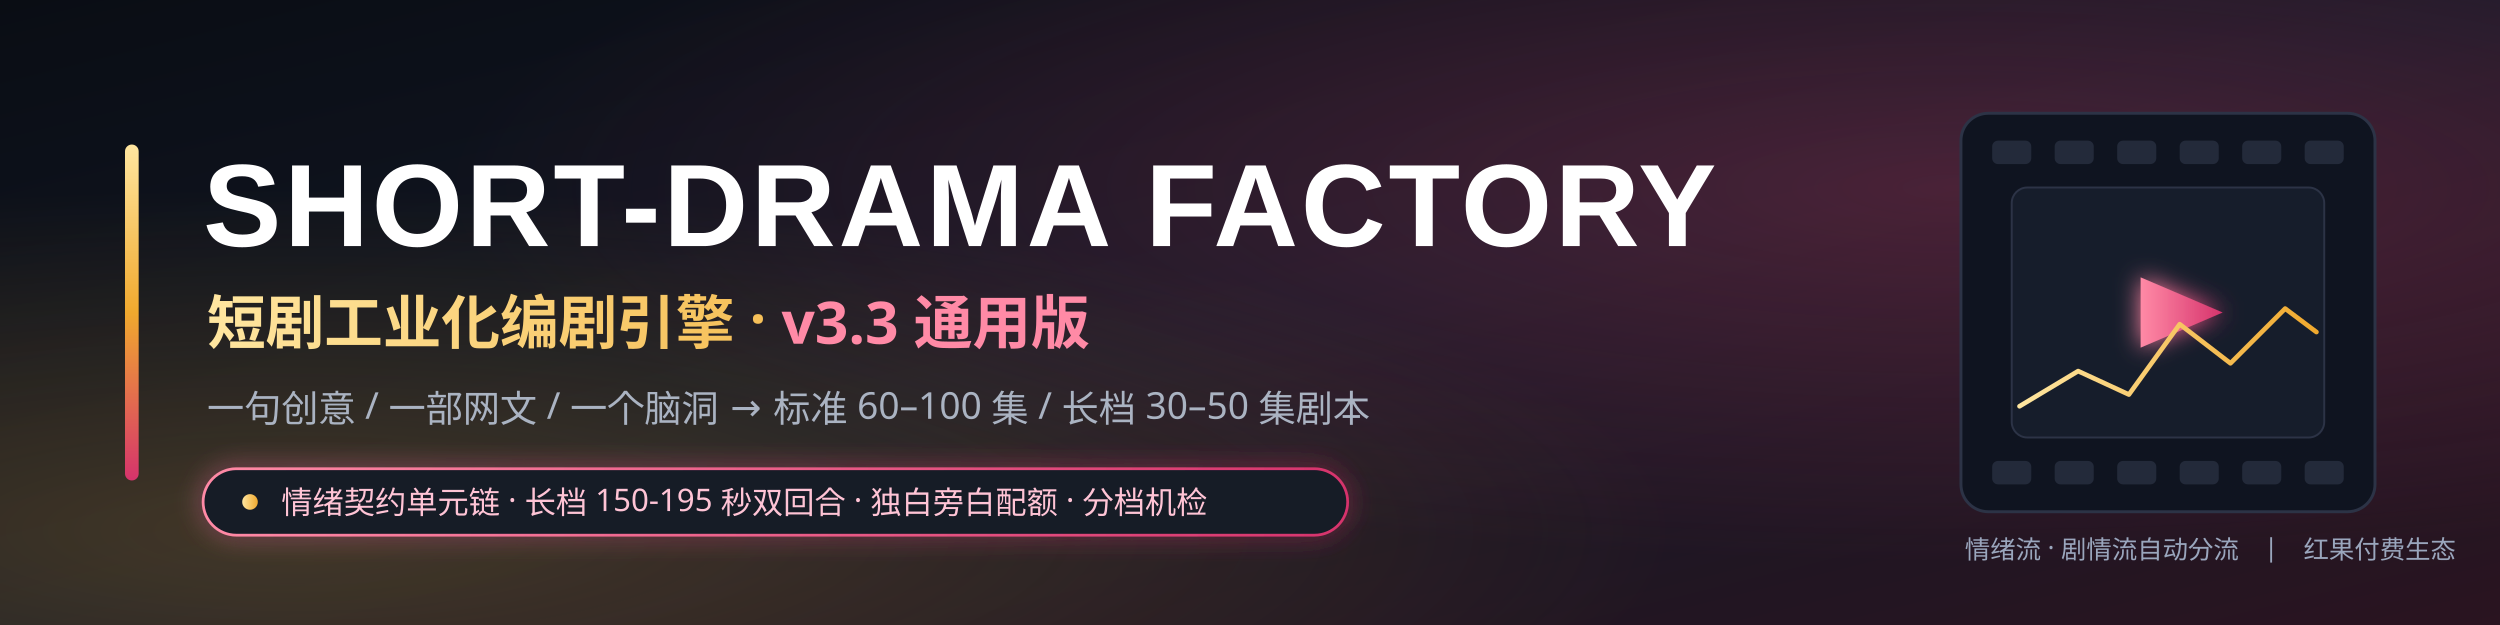
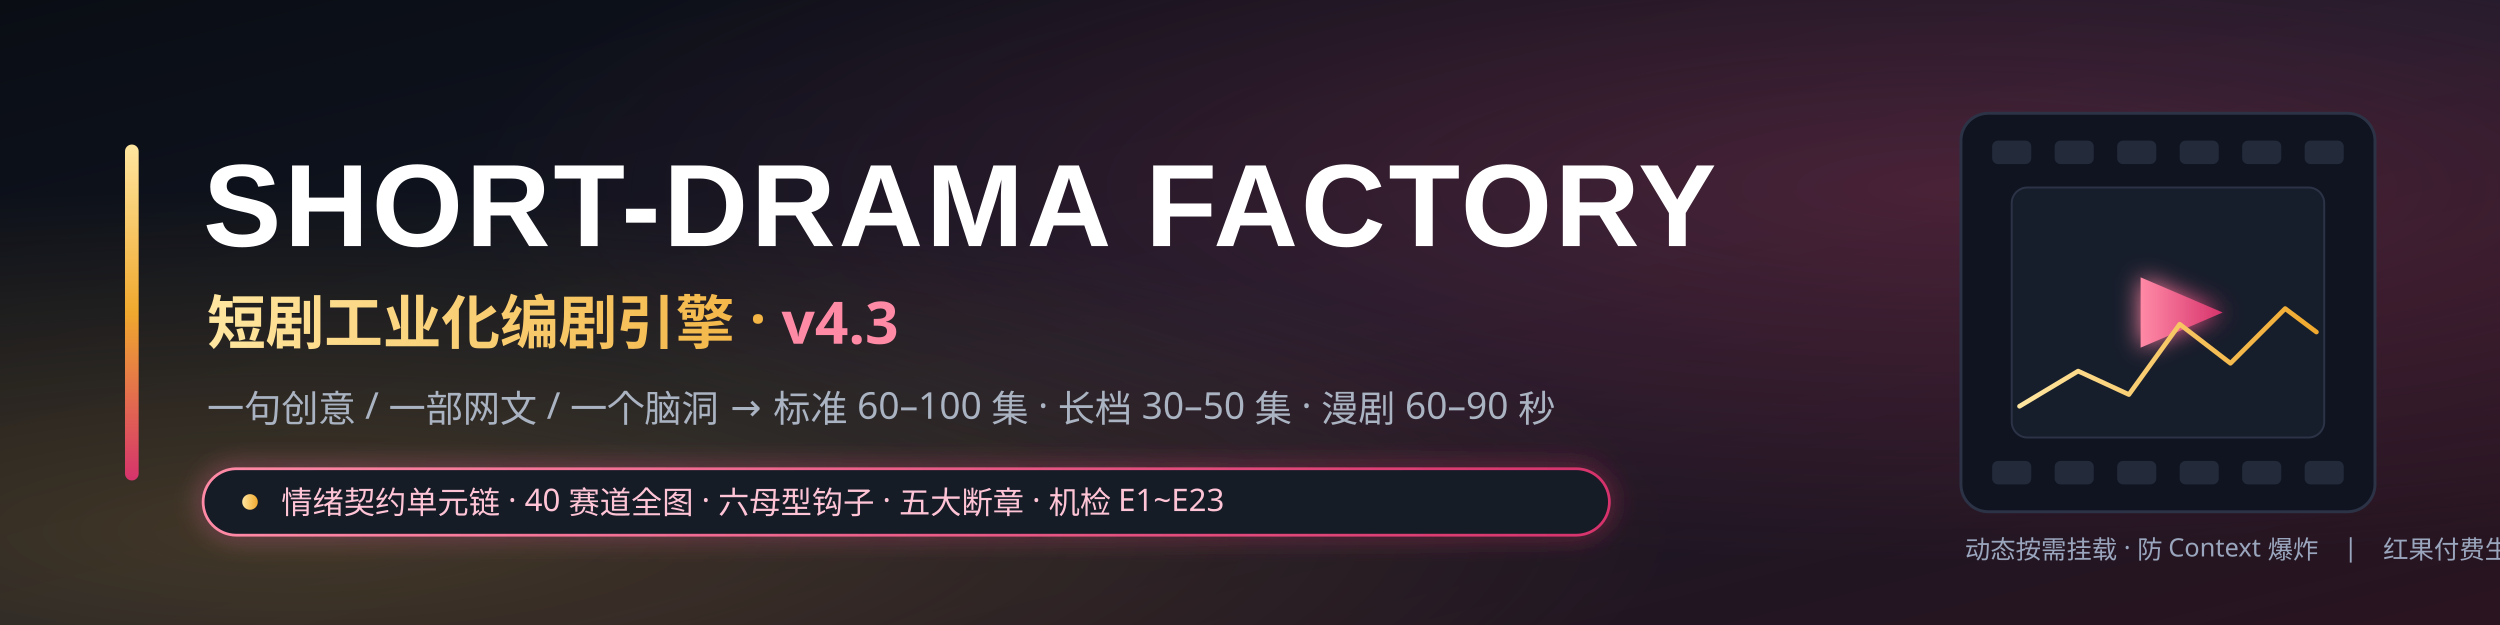
- <svg xmlns="http://www.w3.org/2000/svg" width="1280" height="320" viewBox="0 0 1280 320" role="img" aria-label="Short-Drama Factory v3.3 通用版">
+ <svg xmlns="http://www.w3.org/2000/svg" width="1280" height="320" viewBox="0 0 1280 320" role="img" aria-label="Short-Drama Factory v4.3">
  <defs>
    <linearGradient id="bg" x1="0" y1="0" x2="1" y2="1">
      <stop offset="0" stop-color="#0a0d14" />
      <stop offset="0.5" stop-color="#121826" />
      <stop offset="1" stop-color="#2a1420" />
    </linearGradient>
    <radialGradient id="glowA" cx="0.78" cy="0.3" r="0.6">
      <stop offset="0" stop-color="#c8395f" stop-opacity="0.30" />
      <stop offset="1" stop-color="#c8395f" stop-opacity="0" />
    </radialGradient>
    <radialGradient id="glowB" cx="0.12" cy="0.85" r="0.55">
      <stop offset="0" stop-color="#f0a92e" stop-opacity="0.22" />
      <stop offset="1" stop-color="#f0a92e" stop-opacity="0" />
    </radialGradient>
    <linearGradient id="gold" x1="0" y1="0" x2="1" y2="0">
      <stop offset="0" stop-color="#ffe6a0" />
      <stop offset="1" stop-color="#f0a92e" />
    </linearGradient>
    <linearGradient id="crimson" x1="0" y1="0" x2="1" y2="0">
      <stop offset="0" stop-color="#ff8aa6" />
      <stop offset="1" stop-color="#d6336c" />
    </linearGradient>
    <linearGradient id="bar" x1="0" y1="0" x2="0" y2="1">
      <stop offset="0" stop-color="#ffe6a0" />
      <stop offset="0.5" stop-color="#f0a92e" />
      <stop offset="1" stop-color="#d6336c" />
    </linearGradient>
    <filter id="soft" x="-50%" y="-50%" width="200%" height="200%">
      <feGaussianBlur stdDeviation="16" />
    </filter>
    <filter id="glow" x="-40%" y="-40%" width="180%" height="180%">
      <feGaussianBlur stdDeviation="6" result="b" />
      <feMerge>
        <feMergeNode in="b" />
        <feMergeNode in="SourceGraphic" />
      </feMerge>
    </filter>
  </defs>
  <rect width="1280" height="320" fill="url(#bg)" />
  <rect width="1280" height="320" fill="url(#glowA)" />
  <rect width="1280" height="320" fill="url(#glowB)" />
  <rect x="64" y="74" width="7" height="172" rx="3.5" fill="url(#bar)" />
  <text x="104" y="126" font-family="Segoe UI, Arial, Helvetica, sans-serif" font-size="60" font-weight="800" fill="#ffffff" letter-spacing="1.5">SHORT-DRAMA FACTORY</text>
-   <text x="106" y="176" font-family="Microsoft YaHei, PingFang SC, Heiti SC, sans-serif" font-size="30" font-weight="700" fill="url(#gold)">短剧工业化编剧引擎 · <tspan fill="#ff8aa6">v3.3 通用版</tspan>
+   <text x="106" y="176" font-family="Microsoft YaHei, PingFang SC, Heiti SC, sans-serif" font-size="30" font-weight="700" fill="url(#gold)">短剧工业化编剧引擎 · <tspan fill="#ff8aa6">v4.3</tspan>
  </text>
-   <text x="106" y="216" font-family="Microsoft YaHei, PingFang SC, Heiti SC, sans-serif" font-size="19" fill="#aab3c2">一句创意 / 一部网文 / 一个脑洞  →  标准 60–100 集 / 长档 30–50 集剧本</text>
+   <text x="106" y="216" font-family="Microsoft YaHei, PingFang SC, Heiti SC, sans-serif" font-size="19" fill="#aab3c2">一句创意 / 一部网文 / 一个脑洞  →  标准 60–100 集 · 长档 30–50 集 · 漫剧 60–90 秒</text>
  <g filter="url(#glow)">
-     <rect x="104" y="240" width="586" height="34" rx="17" fill="#141a26" stroke="url(#crimson)" stroke-width="1.4" />
+     <rect x="104" y="240" width="720" height="34" rx="17" fill="#141a26" stroke="url(#crimson)" stroke-width="1.4" />
    <circle cx="128" cy="257" r="4" fill="url(#gold)" />
-     <text x="144" y="263" font-family="Microsoft YaHei, PingFang SC, Heiti SC, sans-serif" font-size="16" fill="#ffc4d5">情绪契约单元链 · 长档 150-195 秒双回合 · 独白旁白配额 · 分档机检</text>
+     <text x="144" y="263" font-family="Microsoft YaHei, PingFang SC, Heiti SC, sans-serif" font-size="16" fill="#ffc4d5">情绪契约单元链 · 40 赛道全图 · 六母型钩子 · 五大断章 · 机检 E1~E23</text>
  </g>
  <g transform="translate(1004,58)">
    <rect x="0" y="0" width="212" height="204" rx="14" fill="#0f1420" stroke="#2c3346" stroke-width="1.5" />
    <g fill="#232a3a">
      <rect x="16" y="14" width="20" height="12" rx="3" />
      <rect x="48" y="14" width="20" height="12" rx="3" />
      <rect x="80" y="14" width="20" height="12" rx="3" />
      <rect x="112" y="14" width="20" height="12" rx="3" />
      <rect x="144" y="14" width="20" height="12" rx="3" />
      <rect x="176" y="14" width="20" height="12" rx="3" />
      <rect x="16" y="178" width="20" height="12" rx="3" />
      <rect x="48" y="178" width="20" height="12" rx="3" />
      <rect x="80" y="178" width="20" height="12" rx="3" />
      <rect x="112" y="178" width="20" height="12" rx="3" />
      <rect x="144" y="178" width="20" height="12" rx="3" />
      <rect x="176" y="178" width="20" height="12" rx="3" />
    </g>
    <rect x="26" y="38" width="160" height="128" rx="8" fill="#161d2b" stroke="#2c3346" stroke-width="1" />
    <g filter="url(#glow)">
      <path d="M92 84 L134 102 L92 120 Z" fill="url(#crimson)" />
    </g>
    <path d="M30 150 L60 132 L86 144 L112 108 L138 128 L166 100 L182 112" fill="none" stroke="url(#gold)" stroke-width="2.4" stroke-linejoin="round" stroke-linecap="round" />
  </g>
-   <text x="1006" y="286" font-family="Microsoft YaHei, PingFang SC, Heiti SC, sans-serif" font-size="13" fill="#9aa6bd">情绪流 · 剧情流自动分流　|　红果付费生态</text>
+   <text x="1006" y="286" font-family="Microsoft YaHei, PingFang SC, Heiti SC, sans-serif" font-size="13" fill="#9aa6bd">动态按需挂载 · 防 Context 爆炸　|　红果付费生态</text>
</svg>
